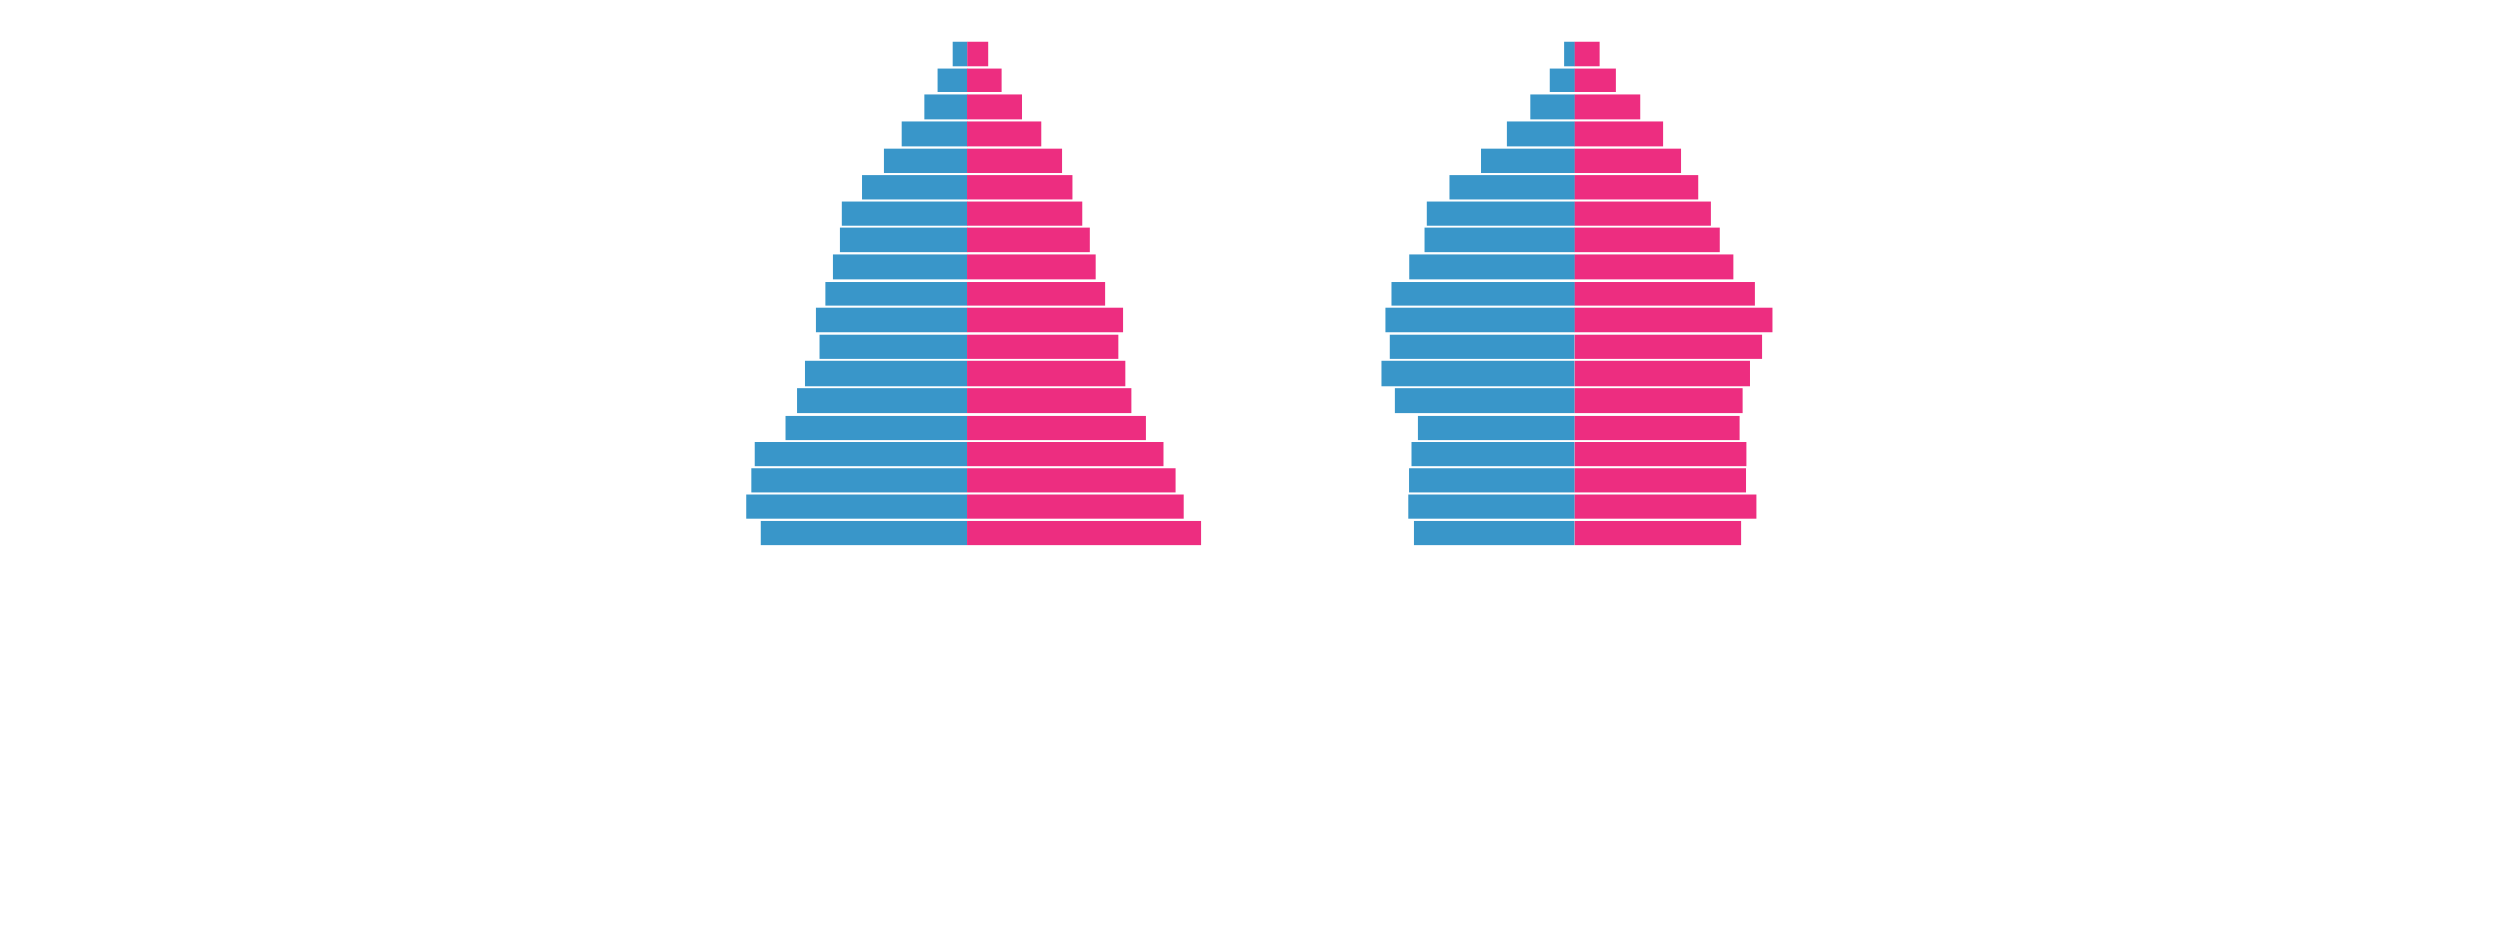
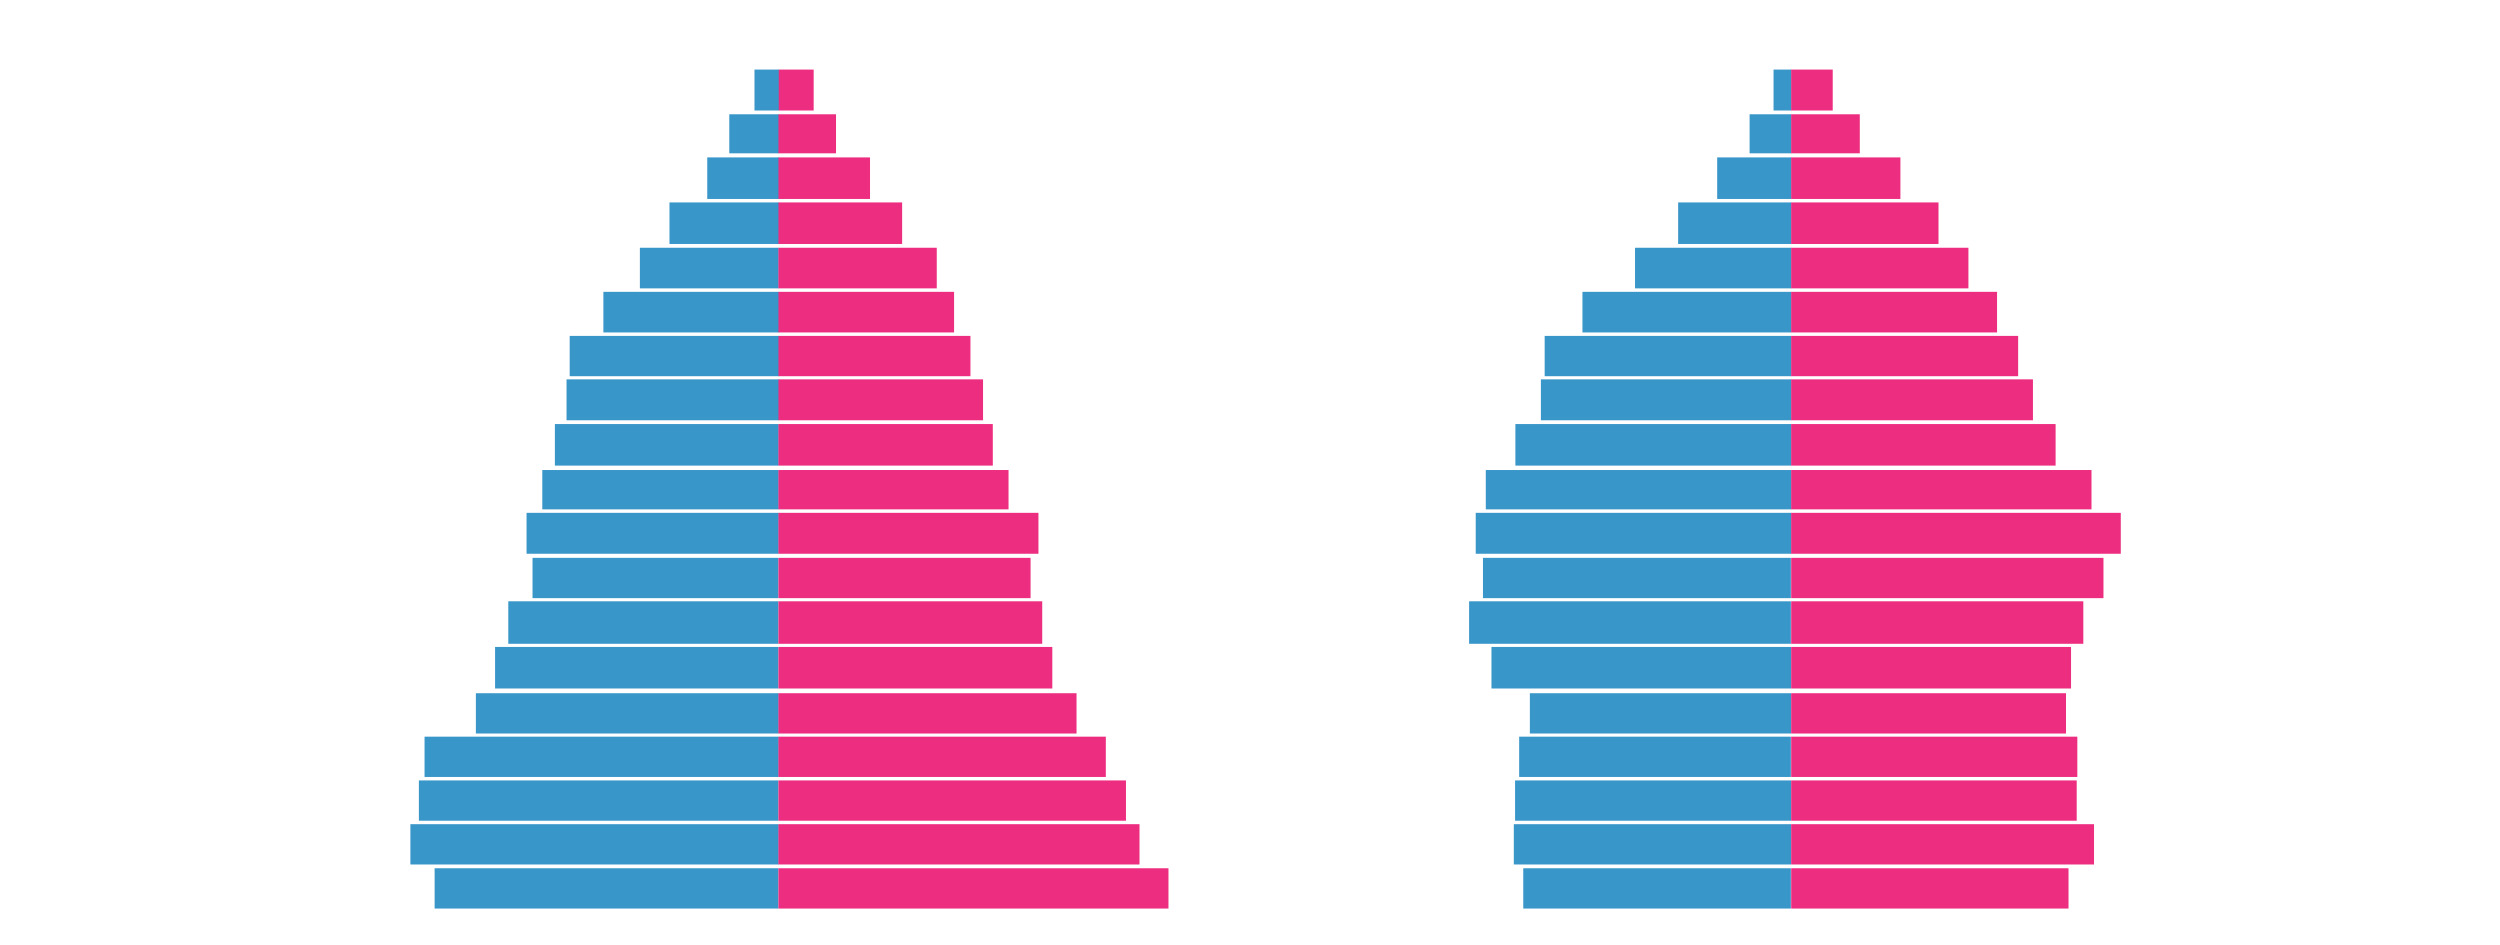
- <svg xmlns="http://www.w3.org/2000/svg" width="900" height="340" viewBox="0,0,750,500" id="svg">
+ <svg xmlns="http://www.w3.org/2000/svg" width="900" height="340" viewBox="0,0,750,300" id="svg">
  <g id="Layer_2">
    <rect x="116" y="275.8" width="109.2" height="12.8" fill="#3996c9" />
    <rect x="108.3" y="261.8" width="117" height="12.8" fill="#3996c9" />
    <rect x="111" y="247.9" width="114.2" height="12.8" fill="#3996c9" />
    <rect x="112.8" y="234" width="112.5" height="12.8" fill="#3996c9" />
    <rect x="129.1" y="220.2" width="96.2" height="12.8" fill="#3996c9" />
    <rect x="139.4" y="191" width="85.8" height="13.5" fill="#3996c9" />
    <rect x="147.1" y="177.2" width="78.1" height="12.8" fill="#3996c9" />
    <rect x="145.2" y="162.9" width="80.1" height="13" fill="#3996c9" />
    <rect x="150.2" y="149.3" width="75.1" height="12.5" fill="#3996c9" />
    <rect x="154.2" y="134.7" width="71.1" height="13.2" fill="#3996c9" />
    <rect x="157.9" y="120.5" width="67.5" height="13" fill="#3996c9" />
    <rect x="158.9" y="106.7" width="66.5" height="12.8" fill="#3996c9" />
    <rect x="169.6" y="92.7" width="55.8" height="12.9" fill="#3996c9" />
    <rect x="181.2" y="78.7" width="44.1" height="12.9" fill="#3996c9" />
    <rect x="190.6" y="64.3" width="34.8" height="13.2" fill="#3996c9" />
    <rect x="202.6" y="50" width="22.8" height="13.2" fill="#3996c9" />
    <rect x="209.6" y="36.3" width="15.8" height="12.4" fill="#3996c9" />
    <rect x="217.6" y="22.1" width="7.8" height="13" fill="#3996c9" />
    <rect x="135.2" y="205.5" width="90" height="13.2" fill="#3996c9" />
    <rect x="225.2" y="275.8" width="123.9" height="12.8" fill="#ed2d80" />
    <rect x="225.2" y="261.8" width="114.7" height="12.8" fill="#ed2d80" />
    <rect x="225.2" y="247.9" width="110.4" height="12.8" fill="#ed2d80" />
    <rect x="225.2" y="234" width="104" height="12.8" fill="#ed2d80" />
    <rect x="225.2" y="220.2" width="94.7" height="12.8" fill="#ed2d80" />
    <rect x="225.2" y="191" width="83.8" height="13.5" fill="#ed2d80" />
    <rect x="225.2" y="177.2" width="80.1" height="12.8" fill="#ed2d80" />
    <rect x="225.2" y="162.9" width="82.6" height="13" fill="#ed2d80" />
    <rect x="225.2" y="149.3" width="73.1" height="12.5" fill="#ed2d80" />
    <rect x="225.2" y="134.7" width="68.1" height="13.2" fill="#ed2d80" />
    <rect x="225.2" y="120.5" width="65" height="13" fill="#ed2d80" />
    <rect x="225.2" y="106.7" width="61" height="12.8" fill="#ed2d80" />
    <rect x="225.2" y="92.7" width="55.8" height="12.9" fill="#ed2d80" />
    <rect x="225.2" y="78.7" width="50.3" height="12.9" fill="#ed2d80" />
    <rect x="225.2" y="64.3" width="39.3" height="13.2" fill="#ed2d80" />
    <rect x="225.2" y="50" width="29.1" height="13.2" fill="#ed2d80" />
    <rect x="225.2" y="36.3" width="18.3" height="12.4" fill="#ed2d80" />
    <rect x="225.3" y="22.1" width="11.1" height="13" fill="#ed2d80" />
    <rect x="225.2" y="205.5" width="87" height="13.2" fill="#ed2d80" />
    <rect x="461.8" y="275.8" width="85" height="12.8" fill="#3996c9" />
    <rect x="458.8" y="261.8" width="88.1" height="12.8" fill="#3996c9" />
    <rect x="459.2" y="247.9" width="87.7" height="12.8" fill="#3996c9" />
    <rect x="460.5" y="234" width="86.3" height="12.8" fill="#3996c9" />
    <rect x="463.9" y="220.2" width="83" height="12.8" fill="#3996c9" />
    <rect x="444.6" y="191" width="102.2" height="13.5" fill="#3996c9" />
    <rect x="449" y="177.2" width="97.8" height="12.8" fill="#3996c9" />
    <rect x="446.7" y="162.9" width="100.3" height="13" fill="#3996c9" />
    <rect x="449.9" y="149.3" width="97.1" height="12.5" fill="#3996c9" />
    <rect x="459.3" y="134.7" width="87.7" height="13.2" fill="#3996c9" />
    <rect x="467.4" y="120.5" width="79.6" height="13" fill="#3996c9" />
    <rect x="468.6" y="106.7" width="78.4" height="12.8" fill="#3996c9" />
    <rect x="480.6" y="92.7" width="66.4" height="12.9" fill="#3996c9" />
    <rect x="497.3" y="78.7" width="49.7" height="12.9" fill="#3996c9" />
    <rect x="511" y="64.3" width="36" height="13.2" fill="#3996c9" />
    <rect x="523.4" y="50" width="23.6" height="13.2" fill="#3996c9" />
    <rect x="533.7" y="36.3" width="13.3" height="12.4" fill="#3996c9" />
    <rect x="541.3" y="22.1" width="5.7" height="13" fill="#3996c9" />
    <rect x="451.7" y="205.5" width="95.2" height="13.2" fill="#3996c9" />
    <rect x="546.9" y="275.8" width="88.1" height="12.8" fill="#ed2d80" />
    <rect x="546.9" y="261.8" width="96.2" height="12.8" fill="#ed2d80" />
    <rect x="546.9" y="247.9" width="90.7" height="12.8" fill="#ed2d80" />
    <rect x="546.9" y="234" width="90.9" height="12.8" fill="#ed2d80" />
    <rect x="546.9" y="220.2" width="87.3" height="12.8" fill="#ed2d80" />
    <rect x="546.9" y="191" width="92.8" height="13.5" fill="#ed2d80" />
    <rect x="546.9" y="177.2" width="99.2" height="12.8" fill="#ed2d80" />
    <rect x="546.9" y="162.9" width="104.7" height="13" fill="#ed2d80" />
    <rect x="546.9" y="149.3" width="95.4" height="12.5" fill="#ed2d80" />
    <rect x="546.9" y="134.7" width="84" height="13.2" fill="#ed2d80" />
    <rect x="546.9" y="120.5" width="76.8" height="13" fill="#ed2d80" />
    <rect x="546.9" y="106.7" width="72.1" height="12.8" fill="#ed2d80" />
    <rect x="546.9" y="92.7" width="65.4" height="12.9" fill="#ed2d80" />
    <rect x="546.9" y="78.7" width="56.3" height="12.9" fill="#ed2d80" />
    <rect x="546.9" y="64.3" width="46.8" height="13.2" fill="#ed2d80" />
    <rect x="546.9" y="50" width="34.7" height="13.2" fill="#ed2d80" />
    <rect x="546.9" y="36.3" width="21.8" height="12.4" fill="#ed2d80" />
    <rect x="546.9" y="22.1" width="13.2" height="13" fill="#ed2d80" />
    <rect x="546.9" y="205.5" width="88.9" height="13.2" fill="#ed2d80" />
  </g>
</svg>
